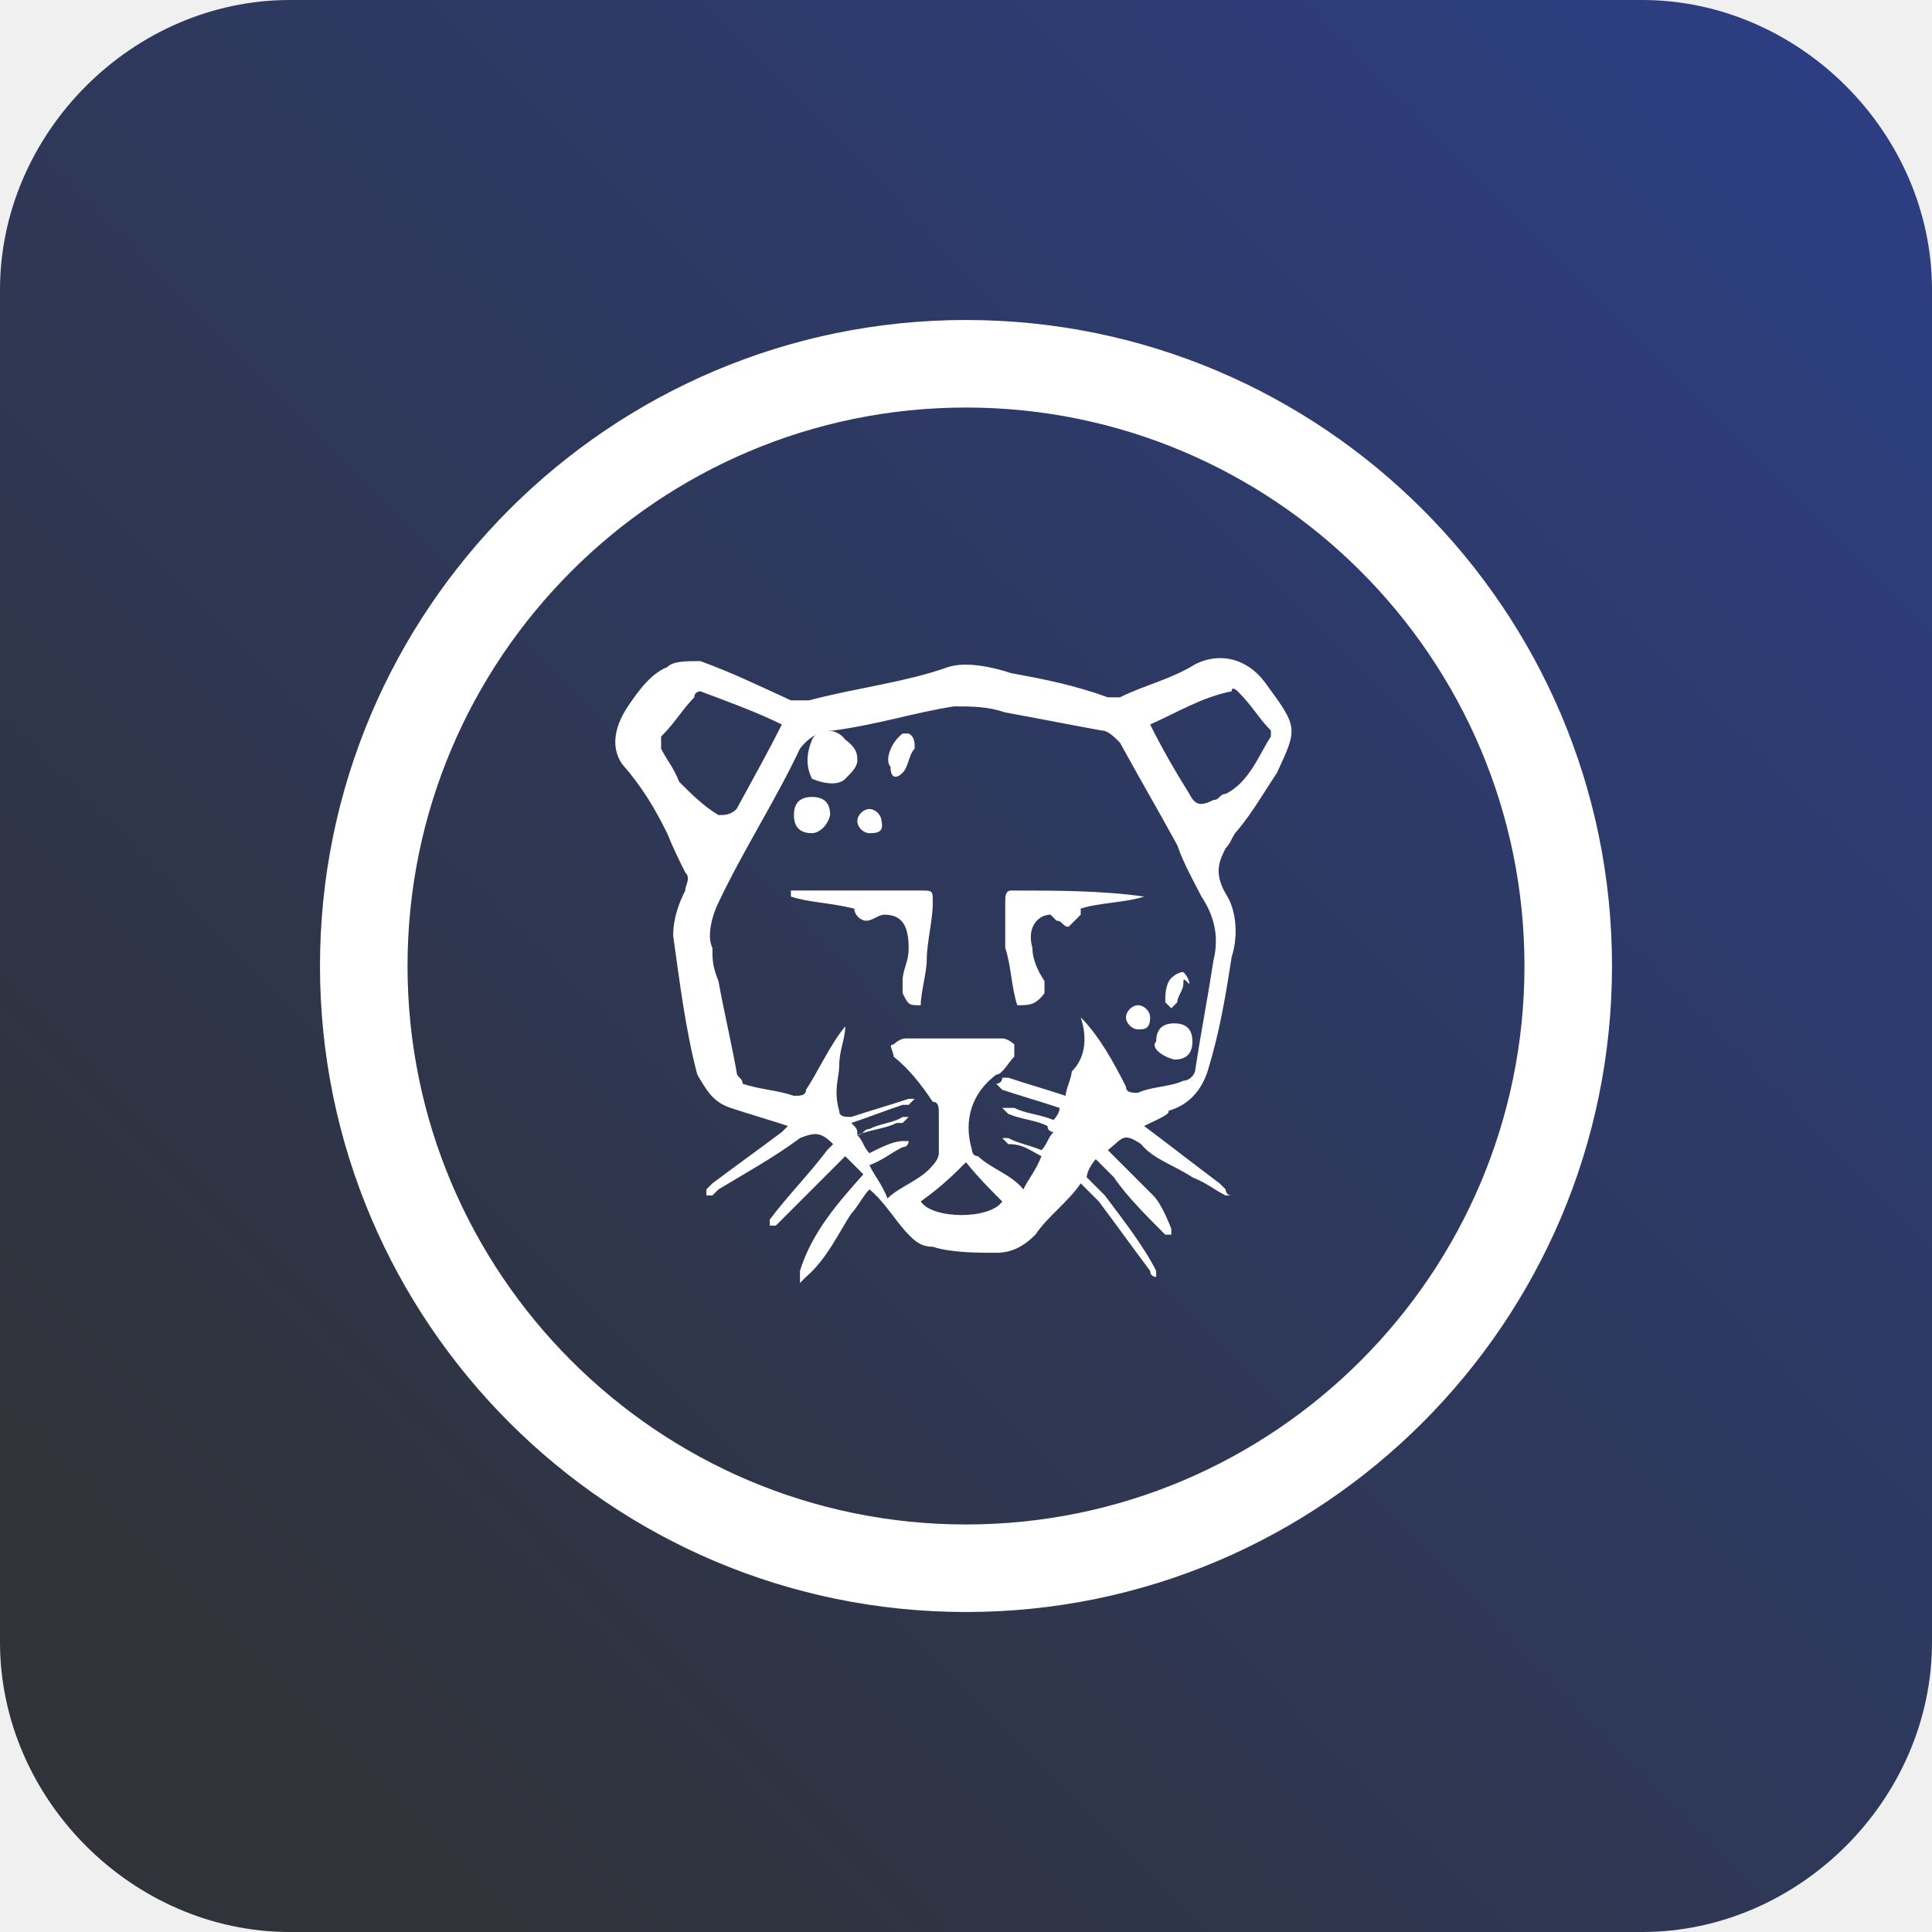
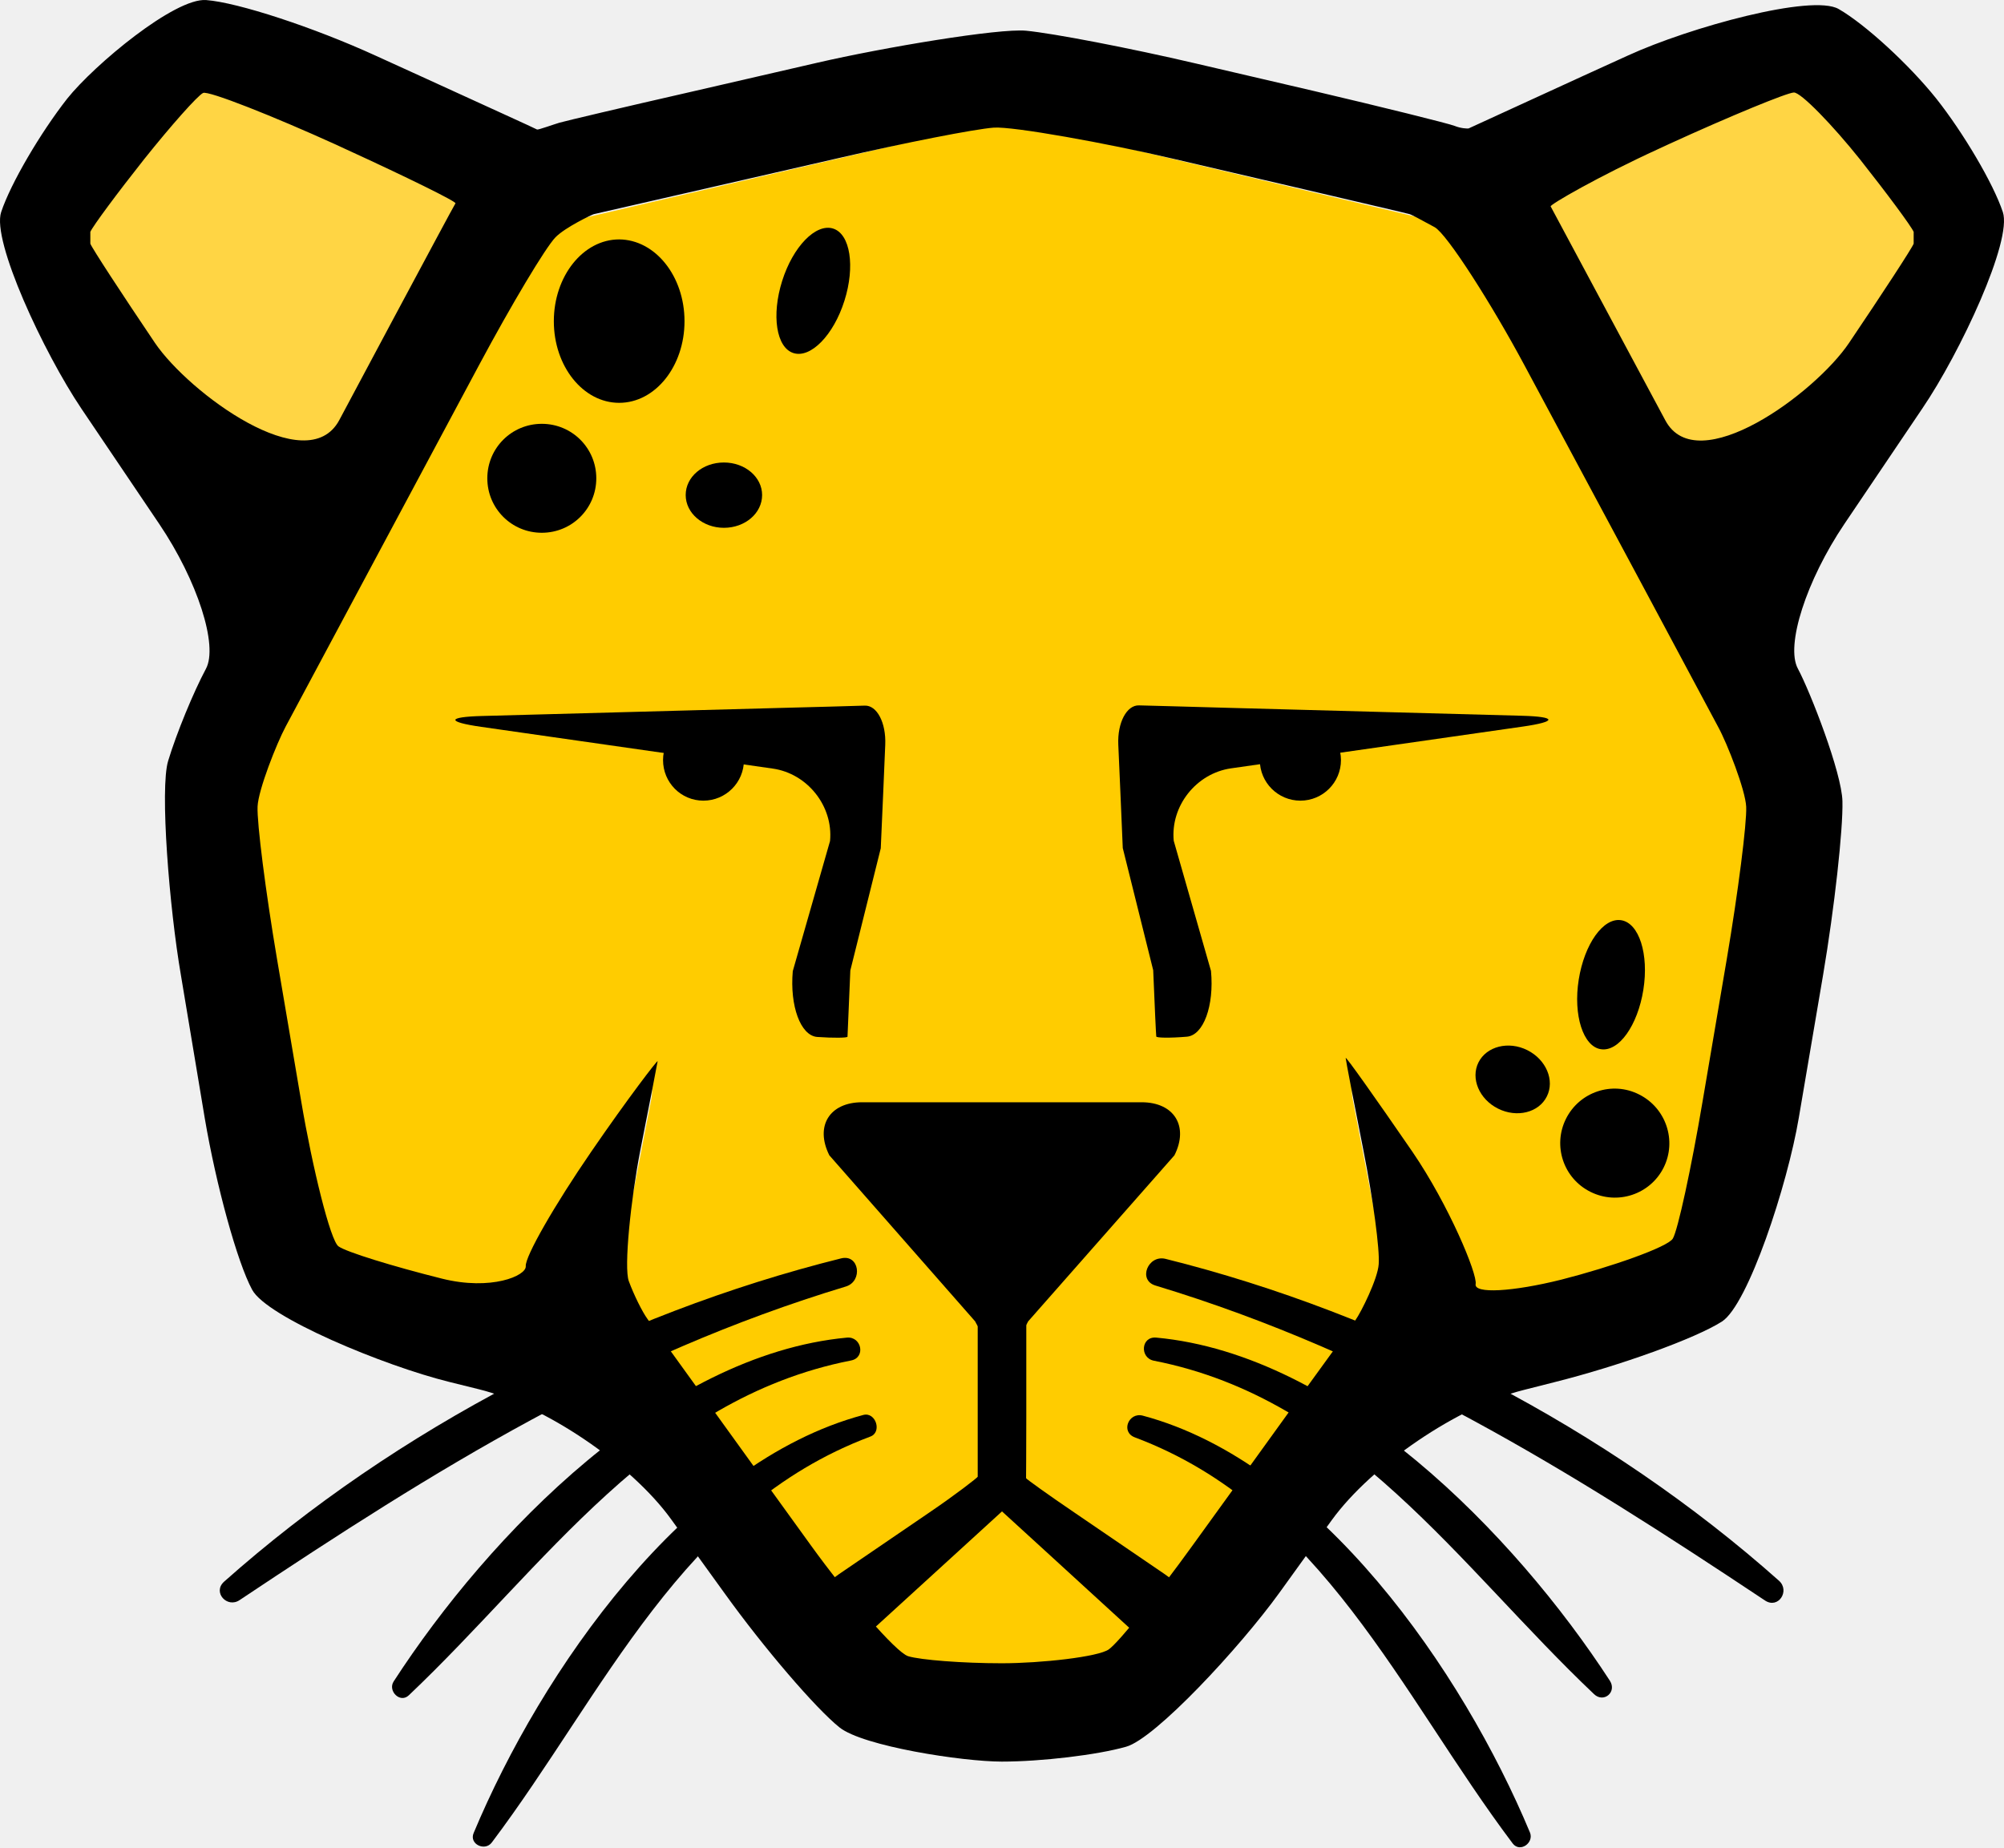
- <svg xmlns="http://www.w3.org/2000/svg" version="1.1" id="Layer_1" x="0px" y="0px" viewBox="0 0 64 64" style="enable-background:new 0 0 64 64;" xml:space="preserve">
-   <style type="text/css">
- 	.st0{fill:url(#SVGID_1_);}
- 	.st1{fill:#FFFFFF;}
+ <svg xmlns="http://www.w3.org/2000/svg" version="1.1" id="katman_1" x="0px" y="0px" viewBox="0 0 168.106 155" xml:space="preserve" width="168.106" height="155">
+   <defs id="defs89" />
+   <style type="text/css" id="style2">
+ 	.st0{fill:#FFD544;}
+ 	.st1{fill:#FFCC00;}
</style>
-   <linearGradient id="SVGID_1_" gradientUnits="userSpaceOnUse" x1="60.997" y1="62.714" x2="8.657" y2="10.884" gradientTransform="matrix(1 0 0 -1 0 66)">
-     <stop offset="5.609727e-03" style="stop-color:#2C3E81" />
-     <stop offset="1" style="stop-color:#30333A" />
-   </linearGradient>
-   <path class="st0" d="M54.4,64H9.6C4.4,64,0,59.6,0,54.4V9.6C0,4.4,4.4,0,9.6,0h44.8C59.6,0,64,4.4,64,9.6v44.8  C64,59.6,59.6,64,54.4,64z" />
-   <g>
-     <path class="st1" d="M32,10.9c-11.6,0-21.1,9.5-21.1,21.1S20.4,53.1,32,53.1S53.1,43.6,53.1,32S43.6,10.9,32,10.9z M32,50.8   c-10.3,0-18.8-8.4-18.8-18.8S21.7,13.2,32,13.2S50.8,21.7,50.8,32S42.3,50.8,32,50.8z" />
-     <path class="st1" d="M32,53.4c-11.8,0-21.4-9.6-21.4-21.4S20.2,10.6,32,10.6S53.4,20.2,53.4,32S43.8,53.4,32,53.4z M32,11.1   c-11.5,0-20.9,9.4-20.9,20.9S20.5,52.9,32,52.9S52.9,43.5,52.9,32S43.5,11.1,32,11.1z M32,51c-10.5,0-19-8.5-19-19s8.5-19,19-19   s19,8.5,19,19S42.5,51,32,51z M32,13.5c-10.2,0-18.5,8.3-18.5,18.5S21.8,50.5,32,50.5S50.5,42.2,50.5,32S42.2,13.5,32,13.5z" />
-   </g>
-   <g>
-     <path class="st1" d="M37.9,37.3c0.8,0.6,1.7,1.3,2.5,1.9l0.2,0.2c0,0,0,0.2,0.2,0.2h-0.2c-0.4-0.2-0.6-0.4-1.1-0.6   c-0.6-0.4-1.3-0.6-1.7-1.1c-0.6-0.4-0.6-0.2-1.1,0.2c0.4,0.4,1.1,1.1,1.5,1.5c0.2,0.2,0.4,0.6,0.6,1.1v0.2h-0.2   c-0.6-0.6-1.3-1.3-1.7-1.9c-0.2-0.2-0.4-0.4-0.6-0.6C36.2,38.5,36,38.8,36,39c0.2,0.2,0.4,0.4,0.6,0.6c0.6,0.8,1.3,1.7,1.7,2.5v0.2   c0,0-0.2,0-0.2-0.2c-0.6-0.8-1.1-1.5-1.7-2.3c-0.2-0.2-0.4-0.4-0.6-0.6c-0.4,0.6-1.1,1.1-1.5,1.7c-0.4,0.4-0.8,0.6-1.3,0.6   c-0.6,0-1.5,0-2.1-0.2c-0.4,0-0.6-0.2-0.8-0.4c-0.4-0.4-0.8-1.1-1.3-1.5c-0.2,0.2-0.4,0.6-0.6,0.8c-0.4,0.6-0.8,1.5-1.5,2.1   l-0.2,0.2c0-0.2,0-0.2,0-0.4c0.4-1.3,1.3-2.3,2.1-3.2c-0.2-0.2-0.4-0.4-0.6-0.6c-0.6,0.6-1.1,1.1-1.7,1.7c-0.2,0.2-0.4,0.4-0.6,0.6   h-0.2v-0.2c0.6-0.8,1.3-1.5,1.9-2.3l0.2-0.2c-0.4-0.4-0.6-0.4-1.1-0.2c-0.8,0.6-1.7,1.1-2.7,1.7l-0.2,0.2h-0.2v-0.2l0.2-0.2   c0.8-0.6,1.5-1.1,2.3-1.7l0.2-0.2c-0.6-0.2-1.3-0.4-1.9-0.6c-0.6-0.2-0.8-0.6-1.1-1.1c-0.4-1.5-0.6-3.2-0.8-4.6   c0-0.6,0.2-1.1,0.4-1.5c0-0.2,0.2-0.4,0-0.6c-0.2-0.4-0.4-0.8-0.6-1.3c-0.4-0.8-0.8-1.5-1.5-2.3c-0.4-0.6-0.2-1.3,0.2-1.9   c0.4-0.6,0.8-1.1,1.3-1.3c0.2-0.2,0.6-0.2,1.1-0.2c1.1,0.4,1.9,0.8,3,1.3c0.2,0,0.4,0,0.6,0c1.5-0.4,3.2-0.6,4.6-1.1   c0.6-0.2,1.5,0,2.1,0.2c1.1,0.2,2.1,0.4,3.2,0.8c0.2,0,0.2,0,0.4,0c0.8-0.4,1.7-0.6,2.5-1.1c0.8-0.4,1.7-0.2,2.3,0.6   c1.1,1.5,1.1,1.5,0.4,3c-0.4,0.6-0.8,1.3-1.3,1.9c-0.2,0.2-0.2,0.4-0.4,0.6c-0.2,0.4-0.4,0.8,0,1.5c0.4,0.6,0.4,1.5,0.2,2.1   c-0.2,1.3-0.4,2.5-0.8,3.8c-0.2,0.6-0.6,1.1-1.3,1.3C38.8,36.9,38.3,37.1,37.9,37.3z M35.8,33.7c0.6,0.6,1.1,1.5,1.5,2.3   c0,0.2,0.2,0.2,0.4,0.2c0.4-0.2,1.1-0.2,1.5-0.4c0.2,0,0.4-0.2,0.4-0.4c0.2-1.3,0.4-2.3,0.6-3.6c0.2-0.8,0-1.5-0.4-2.1   c-0.2-0.4-0.6-1.1-0.8-1.7c-0.6-1.1-1.3-2.3-1.9-3.4c-0.2-0.2-0.4-0.4-0.6-0.4c-1.1-0.2-2.1-0.4-3.2-0.6c-0.6-0.2-1.1-0.2-1.7-0.2   c-1.3,0.2-2.5,0.6-4,0.8c-0.4,0-0.8,0.2-1.1,0.6c-0.8,1.7-1.9,3.4-2.7,5.1c-0.2,0.4-0.4,1.1-0.2,1.5c0,0.4,0,0.6,0.2,1.1   c0.2,1.1,0.4,1.9,0.6,3c0,0.2,0.2,0.2,0.2,0.4c0.6,0.2,1.1,0.2,1.7,0.4c0.2,0,0.4,0,0.4-0.2c0.4-0.6,0.8-1.5,1.3-2.1l0,0   c0,0.4-0.2,0.8-0.2,1.3c0,0.4-0.2,0.8,0,1.5c0,0.2,0.2,0.2,0.4,0.2c0.6-0.2,1.3-0.4,1.9-0.6h0.2l-0.2,0.2h-0.2   c-0.6,0.2-1.1,0.4-1.7,0.6c0.2,0.2,0.2,0.2,0.2,0.4c0.2,0,0.2-0.2,0.4-0.2c0.4-0.2,0.8-0.2,1.1-0.4h0.2l-0.2,0.2h-0.2   c-0.4,0.2-0.8,0.2-1.3,0.4c0.2,0.2,0.2,0.4,0.4,0.6c0.4-0.2,0.8-0.4,1.1-0.4h0.2c0,0,0,0.2-0.2,0.2c-0.4,0.2-0.6,0.4-1.1,0.6   c0.2,0.4,0.4,0.6,0.6,1.1c0.4-0.4,1.1-0.6,1.5-1.1c0,0,0.2-0.2,0.2-0.4c0-0.4,0-0.8,0-1.3c0-0.2,0-0.4-0.2-0.4   c-0.4-0.6-0.8-1.1-1.3-1.5c0-0.2-0.2-0.4,0-0.4c0,0,0.2-0.2,0.4-0.2c1.1,0,2.1,0,3.2,0c0.2,0,0.4,0.2,0.4,0.2c0,0.2,0,0.4,0,0.4   c-0.2,0.2-0.4,0.6-0.6,0.6c-0.8,0.6-1.1,1.5-0.8,2.5l0,0c0,0,0,0.2,0.2,0.2c0.4,0.4,1.1,0.6,1.5,1.1c0.2-0.4,0.4-0.6,0.6-1.1   c-0.4-0.2-0.6-0.4-1.1-0.4l-0.2-0.2h0.2c0.4,0.2,0.6,0.2,1.1,0.4c0.2-0.2,0.2-0.4,0.4-0.6c0,0-0.2,0-0.2-0.2   c-0.4-0.2-0.8-0.2-1.3-0.4l-0.2-0.2h0.2h0.2c0.4,0.2,0.8,0.2,1.3,0.4c0,0,0.2-0.2,0.2-0.4c-0.6-0.2-1.3-0.4-1.9-0.6l-0.2-0.2   c0,0,0.2,0,0.2-0.2h0.2c0.6,0.2,1.3,0.4,1.9,0.6c0-0.2,0.2-0.6,0.2-0.8C36,35,36,34.3,35.8,33.7z M25.9,24   c-0.8-0.4-1.9-0.8-2.7-1.1c0,0-0.2,0-0.2,0.2c-0.4,0.4-0.6,0.8-1.1,1.3c0,0,0,0.2,0,0.4c0.2,0.4,0.4,0.6,0.6,1.1   c0.4,0.4,0.8,0.8,1.3,1.1c0.2,0,0.4,0,0.6-0.2C25,25.7,25.5,24.8,25.9,24z M38.1,24c0.4,0.8,0.8,1.5,1.3,2.3   c0.2,0.4,0.4,0.4,0.8,0.2c0.2,0,0.2-0.2,0.4-0.2c0.8-0.4,1.1-1.3,1.5-1.9v-0.2c-0.4-0.4-0.6-0.8-1.1-1.3c0,0-0.2-0.2-0.2,0   C39.8,23.1,39,23.6,38.1,24z M32,38.5c-0.4,0.4-0.8,0.8-1.5,1.3c0.4,0.6,2.3,0.6,2.7,0C32.8,39.4,32.4,39,32,38.5z" />
-     <path class="st1" d="M29.3,30.3c-0.2,0-0.4,0.2-0.6,0.2c-0.2,0-0.4-0.2-0.4-0.4c-0.8-0.2-1.5-0.2-2.1-0.4c0,0,0,0,0-0.2   c0.4,0,0.8,0,1.3,0c1.1,0,1.9,0,3,0c0.4,0,0.4,0,0.4,0.4c0,0.6-0.2,1.3-0.2,1.9c0,0.4-0.2,1.1-0.2,1.5c-0.4,0-0.4,0-0.6-0.4   c0-0.2,0-0.2,0-0.4c0-0.4,0.2-0.6,0.2-1.1C30.1,30.7,29.9,30.3,29.3,30.3L29.3,30.3z" />
-     <path class="st1" d="M33.7,33.3c-0.2-0.6-0.2-1.3-0.4-1.9c0-0.4,0-0.8,0-1.5c0-0.2,0-0.4,0.2-0.4c1.5,0,3,0,4.4,0.2l0,0   c-0.6,0.2-1.5,0.2-2.1,0.4v0.2c-0.2,0.2-0.2,0.2-0.4,0.4c-0.2,0-0.2-0.2-0.4-0.2l-0.2-0.2c-0.4,0-0.8,0.4-0.6,1.1   c0,0.4,0.2,0.8,0.4,1.1c0,0.2,0,0.2,0,0.4C34.3,33.3,34.1,33.3,33.7,33.3z" />
-     <path class="st1" d="M28.4,25.2c0,0.2-0.2,0.4-0.4,0.6c-0.2,0.2-0.6,0.2-1.1,0c-0.2-0.4-0.2-0.8,0-1.3c0.2-0.4,0.8-0.4,1.1,0   C28.4,24.8,28.4,25,28.4,25.2z" />
-     <path class="st1" d="M26.9,27.6c-0.4,0-0.6-0.2-0.6-0.6s0.2-0.6,0.6-0.6s0.6,0.2,0.6,0.6C27.4,27.4,27.1,27.6,26.9,27.6z" />
-     <path class="st1" d="M38.3,34.5c0-0.4,0.2-0.6,0.6-0.6c0.4,0,0.6,0.2,0.6,0.6s-0.2,0.6-0.6,0.6C38.5,35,38.1,34.7,38.3,34.5z" />
-     <path class="st1" d="M30.3,24.8c-0.2,0.2-0.2,0.6-0.4,0.8c-0.2,0.2-0.4,0.2-0.4-0.2c-0.2-0.2,0-0.8,0.4-1.1h0.2   C30.3,24.4,30.3,24.6,30.3,24.8z" />
-     <path class="st1" d="M39.2,32.6c0,0.2-0.2,0.4-0.2,0.6l-0.2,0.2l-0.2-0.2c0-0.2,0-0.6,0.2-0.8c0,0,0.2-0.2,0.4-0.2   c0,0,0.2,0.2,0.2,0.4C39.2,32.4,39.2,32.4,39.2,32.6L39.2,32.6z" />
-     <path class="st1" d="M28.8,27.6c-0.2,0-0.4-0.2-0.4-0.4c0-0.2,0.2-0.4,0.4-0.4s0.4,0.2,0.4,0.4C29.3,27.6,29,27.6,28.8,27.6z" />
-     <path class="st1" d="M37.7,34.1c-0.2,0-0.4-0.2-0.4-0.4s0.2-0.4,0.4-0.4s0.4,0.2,0.4,0.4C38.1,34.1,37.9,34.1,37.7,34.1z" />
+   <g id="g84" transform="matrix(0.1978663,0,0,0.1978663,-1.029328,-3.536717)">
+     <g id="g82">
+       <g id="g80">
+         <g id="g8">
+           <polygon class="st0" points="118.7,276.3 217.6,87.2 86.7,34.9 19.8,122.2 " id="polygon4" />
+           <polygon class="st0" points="741.3,276.3 642.4,87.2 773.3,34.9 840.2,122.2 " id="polygon6" />
+         </g>
+         <path class="st1" d="M 732.1,322.1 630.3,128.4 C 626.5,121.2 614.8,112.1 607,110.2 L 605.1,109.7 452,73.3 c -10.6,-2.5 -29.8,-2.6 -40.4,-0.1 l -156.7,36.6 -2,0.5 c -7.8,1.8 -19.5,10.9 -23.2,18.1 L 128,322.1 113.9,348.9 c -4.5,8.5 -7.2,25.5 -5.6,35 l 28.3,169.9 c 1,5.8 7.9,13.4 13.4,14.8 l 77,19.4 c -1.9,-7.6 15.6,-15.4 15.5,-22.9 l 39.2,-85.5 c 0,1.5 -0.1,3 -0.4,4.5 l -14.7,76.1 c -1.6,8.3 1.6,23.2 6.5,30.1 l 8.1,11.5 38.3,54 56.2,79.3 c 4.3,6.1 16.2,12.3 23.6,12.3 h 61.6 c 7.4,0 19.2,-6.2 23.5,-12.3 l 55.6,-78.5 38.4,-54.2 8.5,-12 c 4.9,-6.9 8.1,-21.8 6.5,-30.1 l -14.7,-76.1 c -0.3,-1.5 -0.4,-3 -0.4,-4.5 l 39.2,85.4 c 0,7.6 17.4,15.6 15.5,23.3 l 77,-19.7 c 5.6,-1.4 12.5,-9.1 13.5,-14.9 l 28.3,-169.9 c 1.6,-9.5 -1.1,-26.6 -5.6,-35 z" id="path10" />
+         <path d="M 854.3,107.8 C 850.3,95.7 837.5,74.1 826.1,59.7 814.6,45.3 796,28.2 784.7,21.7 773.4,15.2 721.6,29.4 695.4,41.4 l -19.1,8.7 c -26.2,12 -48,22 -48.4,22.2 -0.4,0.2 -3.5,0 -5.9,-1 -2.4,-1 -31.5,-8.2 -59.6,-14.8 L 512.2,44.8 C 484,38.2 451.7,32 440.2,30.9 428.7,29.8 379.7,38 351.6,44.5 l -53.8,12.4 c -28.1,6.4 -53,12.3 -55.4,13 -2.4,0.7 -9,3.1 -9.5,2.9 -0.4,-0.3 -23.1,-10.6 -49.3,-22.6 L 164.5,41.5 C 138.3,29.5 106,18.9 92.6,17.9 79.3,16.9 45.2,45.3 33.7,59.7 c -11.3,14.4 -24,36 -28,48.1 -4.1,12.1 18,59.6 34.1,83.5 l 33,48.9 c 16.1,23.9 25,51.5 19.7,61.3 -5.3,9.9 -12.5,27.4 -16,39 -3.6,11.6 0.5,62.5 5.4,90.9 L 92,492 c 4.8,28.4 13.8,61.2 20.1,72.8 6.2,11.6 55.7,32.2 83.6,39.1 l 12.5,3.1 c 28,6.9 64.6,31.7 81.5,55.1 l 22.6,31.3 c 16.8,23.4 38.8,49 48.8,57 10,8 52.2,14.5 68.8,14.5 16.7,0 40.4,-2.8 52.7,-6.3 12.3,-3.4 48.1,-41.9 65,-65.3 l 22.2,-30.8 c 16.9,-23.3 53.5,-48.2 81.4,-55.2 l 13,-3.3 c 27.9,-7 59.9,-18.6 71,-25.7 11.1,-7.1 27.8,-57.9 32.6,-86.4 l 10.3,-60.6 c 4.8,-28.4 8.5,-61.6 8.2,-73.7 -0.3,-12.1 -13.6,-46.3 -18.9,-56.2 -5.3,-9.8 3.6,-37.4 19.7,-61.3 l 33,-48.9 c 16.2,-23.8 38.3,-71.3 34.2,-83.4 z M 70.9,163.3 C 56.6,142.1 44.2,123.1 43.5,121.2 c 0,0 0,0 0,-2.2 0,-2.8 0,-2.8 0,-2.8 1.1,-2.5 11.4,-16.4 22.8,-30.8 11.5,-14.4 22.7,-27 25,-28.1 2.2,-1.1 29.9,9.9 56.1,21.8 l 4.1,1.9 c 26.2,12 47.3,22.4 46.8,23.1 -0.5,0.7 -12.7,23.5 -26.3,48.9 l -23,43.1 C 135.3,221.4 85.3,184.5 70.9,163.3 Z M 745.5,360 c 0.3,7 -3.4,36 -8.2,64.4 L 727,485 c -4.8,28.4 -10.5,54.6 -12.6,58.1 -2.1,3.6 -26.4,12.1 -47.2,17.4 -20.8,5.2 -37.2,6.1 -36.4,1.9 0.8,-4.2 -11.3,-33.4 -26.8,-56.1 -15.6,-22.7 -28.3,-40.6 -28.3,-39.8 0,0.8 3.6,19.4 7.6,39.6 4,20.2 6.9,41.7 6.4,47.9 -0.4,6.2 -7.5,20.4 -9.8,23.6 -2.3,3.2 -12.7,17.6 -23.1,31.9 -10.4,14.4 -31.1,43.2 -46.2,64 -15,20.8 -30.9,40.6 -35.3,43.8 -4.4,3.2 -28.8,5.9 -45.4,5.9 -16.6,0 -34.5,-1.4 -39.7,-3 -5.2,-1.6 -26.1,-26 -41.3,-47.1 -15.2,-21 -36.1,-50 -46.4,-64.3 -10.3,-14.3 -20.6,-28.5 -22.8,-31.6 -2.2,-3 -5.8,-10.3 -7.9,-16 -2.2,-5.8 0.9,-35 4.8,-55.2 4,-20.2 7.3,-37.3 7.4,-38.1 0.1,-0.8 -12.6,15.7 -28.1,38.3 -15.6,22.7 -28.1,44.5 -27.8,48.6 0.3,4.1 -14.7,10.5 -35.5,5.3 -20.8,-5.2 -40.6,-11.3 -43.9,-13.7 -3.4,-2.4 -11,-33.1 -15.8,-61.5 l -10.3,-60.6 c -4.8,-28.4 -8.5,-57.4 -8.2,-64.4 0.3,-7.1 8.1,-26.8 11.9,-33.9 3.8,-7.1 18,-33.7 31.6,-59.1 l 50.5,-94.4 c 13.6,-25.4 28.1,-49.7 32.3,-54 4.2,-4.3 15.7,-9.7 16.2,-9.8 0.5,-0.1 23.9,-5.5 52,-11.9 l 51.9,-11.9 c 28.1,-6.5 57.6,-12.3 65.7,-12.9 8.1,-0.6 48,6.6 76.1,13.2 L 551,96.5 c 28.1,6.6 51.4,12 51.9,12.2 0.5,0.1 5.2,2.6 10.5,5.5 5.3,2.9 24.4,33 38,58.4 L 702,267 c 13.6,25.4 27.8,52 31.6,59.1 3.9,7.1 11.6,26.9 11.9,33.9 z m 71,-238.8 c -0.7,1.9 -13.1,20.9 -27.4,42.1 -14.3,21.3 -64.4,58.2 -77.9,32.8 L 688.1,153 c -13.6,-25.4 -25.1,-46.8 -25.5,-47.6 -0.4,-0.7 19.8,-12.5 46,-24.5 l 4.1,-1.9 c 26.2,-12 50.1,-21.8 53,-21.9 3,-0.1 16.5,13.9 28,28.3 11.4,14.4 21.7,28.3 22.8,30.8 0,0 0,0 0,2.8 0,2.2 0,2.2 0,2.2 z" id="path12" />
+         <path d="m 356.8,507.8 c -6.2,-12.4 0.1,-22.5 13.9,-22.5 h 118.5 c 13.8,0 20.1,10.2 13.9,22.5 l -62,70.4 c -6.2,12.4 -16.3,12.4 -22.5,0 z" id="path14" />
+         <path d="m 430,658.8 c 0,0 8.4,7.7 18.6,17 l 40.2,36.8 c 10.3,9.3 21.4,10.3 24.9,2 3.4,-8.2 -3.1,-21.3 -14.6,-29.1 l -38.1,-26 c -11.5,-7.8 -20.8,-14.5 -20.8,-14.8 0,-0.3 0.1,-12.5 0.1,-26.4 v -71 c 0,-13.9 -2.1,-29.9 -4.6,-35.6 0,0 0,0 -5.7,0 -5.7,0 -5.7,0 -5.7,0 -2.6,5.7 -4.6,21.7 -4.6,35.6 v 71 c 0,13.9 0,25.5 0,25.8 0,0.3 -9.2,7.5 -20.7,15.3 l -38.1,26 c -11.4,7.8 -18,20.9 -14.6,29.1 3.5,8.2 14.6,7.3 24.9,-2 l 40.3,-36.8 c 10.1,-9.2 18.5,-16.9 18.5,-16.9 z" id="path16" />
+         <g id="g22">
+           <path d="m 209.5,321.5 c -14.9,0.4 -15,2.5 -0.3,4.6 l 123.6,17.7 c 14.7,2.1 25.7,15.9 24.3,30.7 l -15.8,55.2 c -1.3,14.8 3.3,27.3 10.3,27.9 7,0.5 12.9,0.4 12.9,-0.1 0,-0.6 0.6,-13.2 1.2,-28.1 l 12.9,-51.8 c 0.7,-14.9 1.5,-34.6 1.9,-43.9 0.4,-9.3 -3.5,-16.8 -8.7,-16.6 -5.2,0.2 -21.6,0.6 -36.5,1 z" id="path18" />
+           <path d="m 524.6,318 c -14.9,-0.4 -31.3,-0.9 -36.5,-1 -5.2,-0.2 -9.2,7.3 -8.8,16.6 0.4,9.3 1.3,29.1 1.9,43.9 l 12.9,51.8 c 0.6,14.9 1.2,27.5 1.3,28.1 0,0.6 5.8,0.7 12.9,0.1 7.1,-0.5 11.7,-13.1 10.3,-27.9 l -15.8,-55.2 c -1.4,-14.8 9.6,-28.6 24.3,-30.7 L 650.7,326 c 14.7,-2.1 14.6,-4.2 -0.3,-4.6 z" id="path20" />
+         </g>
+         <g id="g28">
+           <path d="m 320.6,340.2 c 0,9.5 -7.7,17.2 -17.2,17.2 -9.5,0 -17.1,-7.7 -17.1,-17.2 0,-9.5 7.7,-17.1 17.1,-17.1 9.5,-0.1 17.2,7.6 17.2,17.1 z" id="path24" />
+           <path d="m 573.7,340.2 c 0,9.5 -7.7,17.2 -17.2,17.2 -9.5,0 -17.2,-7.7 -17.2,-17.2 0,-9.5 7.7,-17.1 17.2,-17.1 9.5,-0.1 17.2,7.6 17.2,17.1 z" id="path26" />
+         </g>
+         <g id="g58">
+           <g id="g42">
+             <g id="g32">
+               <path d="m 361.8,551.5 c -94.7,23.6 -188.5,72.1 -261.6,137.1 -5,4.5 1.3,11.4 6.6,7.8 83.2,-55.5 160.5,-103.8 257.1,-133 7.2,-2.3 5.6,-13.8 -2.1,-11.9 z" id="path30" />
+             </g>
+             <g id="g36">
+               <path d="m 364.3,585.1 c -78,7.3 -151.7,83.3 -192.2,145.8 -2.6,4 2.7,9.4 6.4,5.9 57.5,-54.5 104.2,-125.6 187.5,-142 6.3,-1.2 4.5,-10.2 -1.7,-9.7 z" id="path34" />
+             </g>
+             <g id="g40">
+               <path d="M 371.2,617.9 C 295.6,638.1 234.6,726.7 206,795.2 c -2,4.7 4.8,7.9 7.7,4 47.6,-63.2 80.8,-142.2 160.4,-172.1 5.2,-1.8 2.4,-10.6 -2.9,-9.2 z" id="path38" />
+             </g>
+           </g>
+           <g id="g56">
+             <g id="g46">
+               <path d="m 495,563 c 96.8,29.3 175.1,78.1 258.5,133.6 5.6,3.7 10.7,-4.1 5.9,-8.4 -72.5,-64.5 -166.1,-113.1 -260.1,-136.5 -7.4,-1.8 -11.8,9 -4.3,11.3 z" id="path44" />
+             </g>
+             <g id="g50">
+               <path d="m 494.4,594.9 c 82.7,16.2 129.5,87.3 186.6,141.4 4.1,3.9 9.8,-0.9 6.7,-5.7 -40.4,-62.2 -114.5,-138.3 -192.3,-145.5 -6.5,-0.6 -7.1,8.6 -1,9.8 z" id="path48" />
+             </g>
+             <g id="g54">
+               <path d="m 486.3,627.4 c 79.4,29.8 112.7,109.1 160.2,172.2 3.1,4.1 9.2,-0.3 7.3,-4.7 -28.4,-68.1 -89.2,-156.7 -164.1,-176.7 -6,-1.6 -9.5,6.9 -3.4,9.2 z" id="path52" />
+             </g>
+           </g>
+         </g>
+         <g id="g78">
+           <g id="g68">
+             <path d="m 295.4,154.1 c 0,19.1 -12.4,34.6 -27.7,34.6 -15.3,0 -27.7,-15.5 -27.7,-34.6 0,-19.1 12.4,-34.7 27.7,-34.7 15.3,0.1 27.7,15.6 27.7,34.7 z" id="path60" />
+             <path d="m 258,220.7 c 0,12.8 -10.3,23.1 -23.1,23.1 -12.8,0 -23.1,-10.3 -23.1,-23.1 0,-12.8 10.3,-23.1 23.1,-23.1 12.8,0 23.1,10.3 23.1,23.1 z" id="path62" />
+             <path d="m 363.2,145.4 c -4.6,14.6 -14.3,24.5 -21.6,22.2 -7.3,-2.3 -9.4,-16 -4.8,-30.6 4.6,-14.6 14.3,-24.5 21.6,-22.2 7.3,2.3 9.4,16.1 4.8,30.6 z" id="path64" />
+             <path d="m 328.3,227.8 c 0,7.7 -7.2,13.9 -16.2,13.9 -8.9,0 -16.2,-6.2 -16.2,-13.9 0,-7.7 7.2,-13.8 16.2,-13.8 9,0 16.2,6.2 16.2,13.8 z" id="path66" />
+           </g>
+           <g id="g76">
+             <path d="m 669.1,492.3 c -5.7,11.4 -1.1,25.3 10.4,31 11.4,5.7 25.3,1.1 31,-10.3 5.7,-11.4 1,-25.3 -10.4,-31 -11.4,-5.8 -25.3,-1.1 -31,10.3 z" id="path70" />
+             <path d="m 674.5,433.3 c -2.4,15.1 1.9,28.4 9.4,29.5 7.6,1.2 15.6,-10.1 18,-25.2 2.4,-15.1 -1.8,-28.3 -9.4,-29.5 -7.6,-1.2 -15.6,10.1 -18,25.2 z" id="path72" />
+             <path d="m 632,468.4 c -3.4,6.8 0.3,15.6 8.3,19.6 8,4 17.3,1.7 20.7,-5.2 3.4,-6.8 -0.3,-15.6 -8.3,-19.6 -8,-4 -17.3,-1.6 -20.7,5.2 z" id="path74" />
+           </g>
+         </g>
+       </g>
+     </g>
  </g>
</svg>
